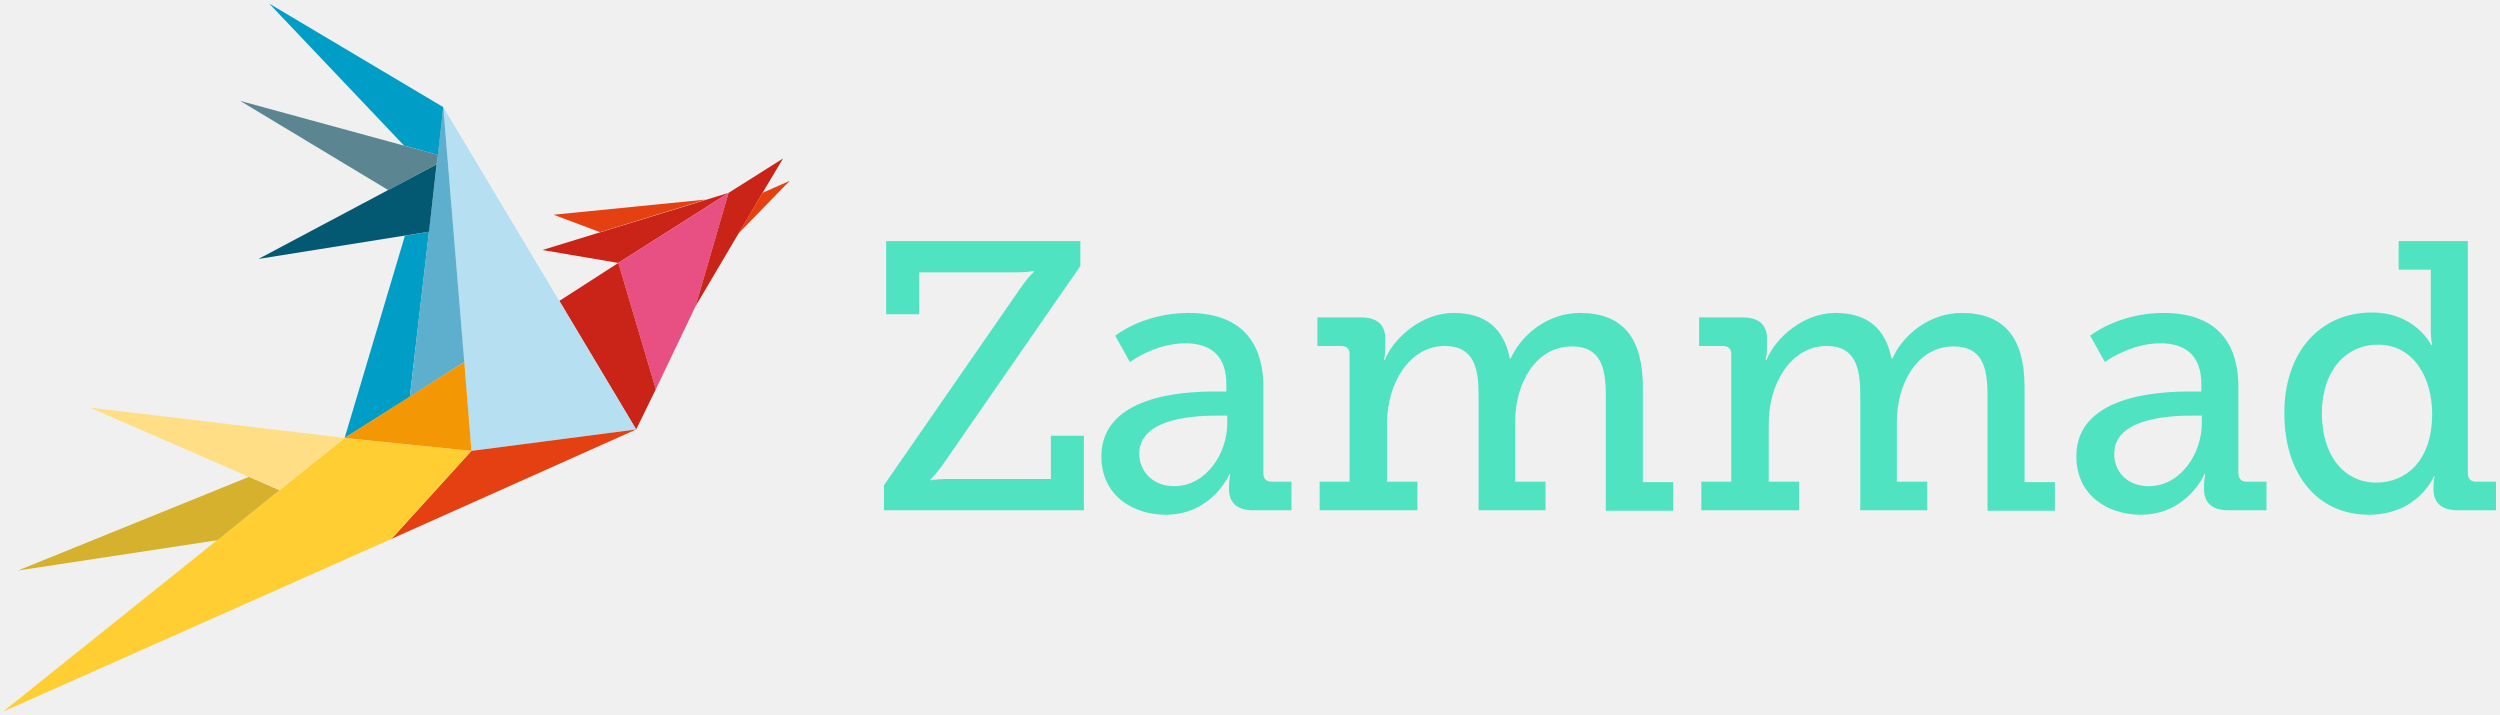
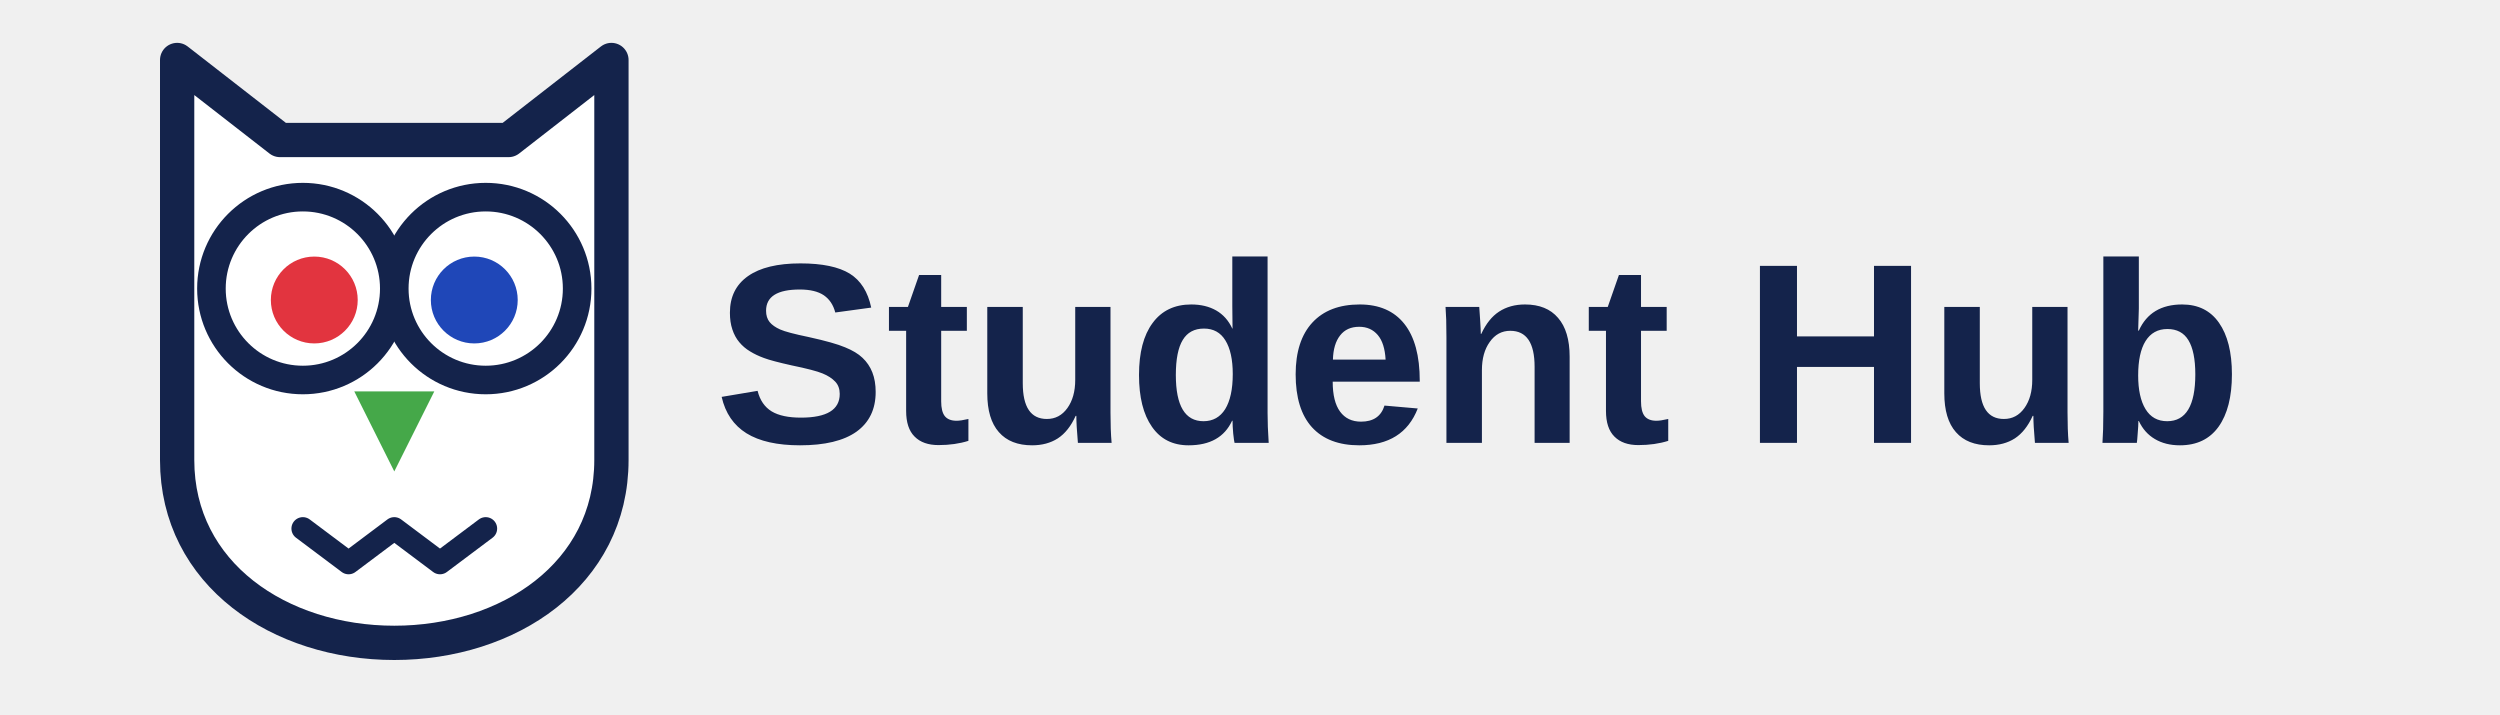
<svg xmlns="http://www.w3.org/2000/svg" width="175px" height="50px" viewBox="0 0 175 50" version="1.1">
-   <defs />
-   <g id="Page-1" stroke="none" stroke-width="1" fill="none" fill-rule="evenodd">
-     <g id="full-logo">
-       <g id="Shape-+-logo">
-         <path d="M61.875,33.969 L71.594,19.938 C71.969,19.406 72.375,19.031 72.375,19.031 L72.375,18.969 C72.375,18.969 71.844,19.062 71.312,19.062 L64.344,19.062 L64.344,22 L62.031,22 L62.031,16.875 L75.625,16.875 L75.625,18.625 L65.906,32.656 C65.531,33.188 65.125,33.562 65.125,33.562 L65.125,33.625 C65.125,33.625 65.656,33.531 66.188,33.531 L73.562,33.531 L73.562,30.5 L75.875,30.5 L75.875,35.719 L61.875,35.719 L61.875,33.969 Z M85,27.406 L85.844,27.406 L85.844,26.906 C85.844,24.781 84.625,24.031 82.969,24.031 C80.844,24.031 79.094,25.344 79.094,25.344 L78.062,23.5 C78.062,23.5 80.031,21.906 83.188,21.906 C86.625,21.906 88.438,23.688 88.438,27.125 L88.438,33.125 C88.438,33.531 88.656,33.719 89.031,33.719 L90.406,33.719 L90.406,35.719 L87.719,35.719 C86.531,35.719 86.031,35.125 86.031,34.25 L86.031,34.062 C86.031,33.531 86.125,33.188 86.125,33.188 L86.062,33.188 C86.062,33.188 84.875,36.031 81.594,36.031 C79.344,36.031 77.094,34.719 77.094,31.938 C77.125,27.719 82.75,27.406 85,27.406 Z M82.188,34.031 C84.469,34.031 85.906,31.688 85.906,29.656 L85.906,29.094 L85.219,29.094 C84,29.094 79.75,29.156 79.75,31.75 C79.75,32.938 80.625,34.031 82.188,34.031 Z M92.344,33.719 L94.469,33.719 L94.469,24.781 C94.469,24.406 94.25,24.219 93.875,24.219 L92.219,24.219 L92.219,22.219 L95.25,22.219 C96.406,22.219 96.969,22.719 96.969,23.719 L96.969,24.406 C96.969,24.844 96.875,25.188 96.875,25.188 L96.938,25.188 C97.594,23.594 99.562,21.906 101.75,21.906 C103.906,21.906 105.25,22.906 105.688,25.094 L105.75,25.094 C106.5,23.406 108.375,21.906 110.594,21.906 C113.594,21.906 115,23.656 115,27.094 L115,33.75 L117.125,33.75 L117.125,35.75 L112.406,35.75 L112.406,27.656 C112.406,25.75 112.062,24.25 110.031,24.25 C107.5,24.25 106.062,26.844 106.062,29.5 L106.062,33.719 L108.188,33.719 L108.188,35.719 L103.5,35.719 L103.5,27.625 C103.5,25.875 103.219,24.219 101.156,24.219 C98.594,24.219 97.094,26.938 97.094,29.594 L97.094,33.719 L99.219,33.719 L99.219,35.719 L92.375,35.719 L92.375,33.719 L92.344,33.719 Z M119.062,33.719 L121.188,33.719 L121.188,24.781 C121.188,24.406 120.969,24.219 120.594,24.219 L118.938,24.219 L118.938,22.219 L121.969,22.219 C123.125,22.219 123.688,22.719 123.688,23.719 L123.688,24.406 C123.688,24.844 123.594,25.188 123.594,25.188 L123.656,25.188 C124.312,23.594 126.281,21.906 128.469,21.906 C130.625,21.906 131.969,22.906 132.406,25.094 L132.469,25.094 C133.219,23.406 135.094,21.906 137.312,21.906 C140.312,21.906 141.719,23.656 141.719,27.094 L141.719,33.75 L143.844,33.75 L143.844,35.75 L139.125,35.75 L139.125,27.656 C139.125,25.75 138.781,24.25 136.75,24.25 C134.219,24.25 132.781,26.844 132.781,29.5 L132.781,33.719 L134.906,33.719 L134.906,35.719 L130.219,35.719 L130.219,27.625 C130.219,25.875 129.938,24.219 127.875,24.219 C125.312,24.219 123.812,26.938 123.812,29.594 L123.812,33.719 L125.938,33.719 L125.938,35.719 L119.094,35.719 L119.094,33.719 L119.062,33.719 Z M153.25,27.406 L154.094,27.406 L154.094,26.906 C154.094,24.781 152.875,24.031 151.219,24.031 C149.094,24.031 147.344,25.344 147.344,25.344 L146.312,23.5 C146.312,23.5 148.281,21.906 151.438,21.906 C154.875,21.906 156.688,23.688 156.688,27.125 L156.688,33.125 C156.688,33.531 156.906,33.719 157.281,33.719 L158.656,33.719 L158.656,35.719 L155.969,35.719 C154.781,35.719 154.281,35.125 154.281,34.25 L154.281,34.062 C154.281,33.531 154.375,33.188 154.375,33.188 L154.312,33.188 C154.312,33.188 153.125,36.031 149.844,36.031 C147.594,36.031 145.344,34.719 145.344,31.938 C145.344,27.719 151,27.406 153.25,27.406 Z M150.406,34.031 C152.688,34.031 154.125,31.688 154.125,29.656 L154.125,29.094 L153.469,29.094 C152.25,29.094 148,29.156 148,31.75 C147.969,32.938 148.844,34.031 150.406,34.031 Z M166.031,21.875 C169.094,21.875 170.188,24.156 170.188,24.156 L170.25,24.156 C170.25,24.156 170.156,23.719 170.156,23.156 L170.156,18.875 L167.906,18.875 L167.906,16.875 L172.75,16.875 L172.75,33.125 C172.75,33.531 172.969,33.719 173.344,33.719 L174.719,33.719 L174.719,35.719 L172.031,35.719 C170.844,35.719 170.344,35.125 170.344,34.25 L170.344,34.062 C170.344,33.594 170.438,33.344 170.438,33.344 L170.375,33.344 C170.375,33.344 169.281,36.031 165.812,36.031 C162.188,36.031 159.906,33.156 159.906,28.969 C159.875,24.656 162.406,21.875 166.031,21.875 Z M166.344,33.781 C168.344,33.781 170.25,32.344 170.25,28.969 C170.25,26.5 169,24.125 166.438,24.125 C164.281,24.125 162.531,25.875 162.531,28.938 C162.531,31.906 164.094,33.781 166.344,33.781 L166.344,33.781 Z" id="Shape" fill="#50E3C2" />
-         <g id="logo">
-           <polygon id="Shape" fill="#CA2317" points="37.969 17.5 51 13.5 43.281 18.406" />
-           <polygon id="Shape" fill="#E84F83" points="45.906 27.25 43.281 18.406 51 13.5 48.688 21.438" />
-           <polygon id="Shape" fill="#CA2317" points="54.812 11.094 53.375 13.5 48.688 21.438 51 13.5" />
-           <polygon id="Shape" fill="#E54011" points="55.281 12.656 51.656 16.375 53.375 13.5" />
-           <polygon id="Shape" fill="#E54011" points="38.75 15.031 49.406 13.969 42 16.25" />
-           <polygon id="Shape" fill="#CA2317" points="39.156 21.062 43.281 18.406 45.906 27.25 44.531 30.062" />
-           <polygon id="Shape" fill="#B7DFF2" points="33 31.562 31.031 7.5 44.531 30.062" />
-           <polygon id="Shape" fill="#E54011" points="27.406 37.719 33 31.562 44.531 30.062" />
-           <polygon id="Shape" fill="#FFCE33" points="0.219 49.812 27.406 37.719 33 31.562 24.125 30.656" />
-           <polygon id="Shape" fill="#D6B12D" points="1.25 39.938 15.219 37.812 19.562 34.312 17.438 33.375" />
-           <polygon id="Shape" fill="#FFDE85" points="6.281 28.531 19.562 34.312 24.125 30.656" />
-           <polygon id="Shape" fill="#009EC6" points="30.031 16.219 28.344 16.5 24.125 30.656 28.688 27.781" />
-           <polygon id="Shape" fill="#5EAFCE" points="32.5 25.344 28.688 27.781 31.031 7.5" />
-           <polygon id="Shape" fill="#045972" points="18.094 18.125 30.031 16.219 30.562 11.5" />
-           <polygon id="Shape" fill="#5A8591" points="16.812 7.062 27.188 13.312 30.562 11.5 30.656 10.844" />
-           <polygon id="Shape" fill="#009EC6" points="18.844 0.25 28.281 10.188 30.656 10.844 31.031 7.5" />
-           <polygon id="Shape" fill="#F39804" points="24.125 30.656 32.5 25.344 33 31.562" />
-         </g>
-       </g>
-     </g>
+   <g transform="translate(2 -3) scale(0.8)">
+     <path d="M13 9 L22 16 H42 L51 9 V44 C51 54 42 60 32 60 C22 60 13 54 13 44 Z" fill="#ffffff" stroke="#14234b" stroke-width="3" stroke-linejoin="round" />
+     <circle cx="24" cy="29" r="8" fill="#ffffff" stroke="#14234b" stroke-width="2.5" />
+     <circle cx="40" cy="29" r="8" fill="#ffffff" stroke="#14234b" stroke-width="2.5" />
+     <circle cx="25" cy="30" r="3.8" fill="#e2343f" />
+     <circle cx="39" cy="30" r="3.8" fill="#1f47b8" />
+     <polygon points="28.5,38 35.5,38 32,45" fill="#45a849" />
+     <path d="M24 50 L28 53 L32 50 L36 53 L40 50" stroke="#14234b" stroke-width="2" fill="none" stroke-linejoin="round" stroke-linecap="round" />
  </g>
+   <text x="50" y="31" font-family="'Fira Sans', 'Helvetica Neue', Arial, sans-serif" font-weight="700" font-size="18" fill="#14234b">Student Hub</text>
</svg>
